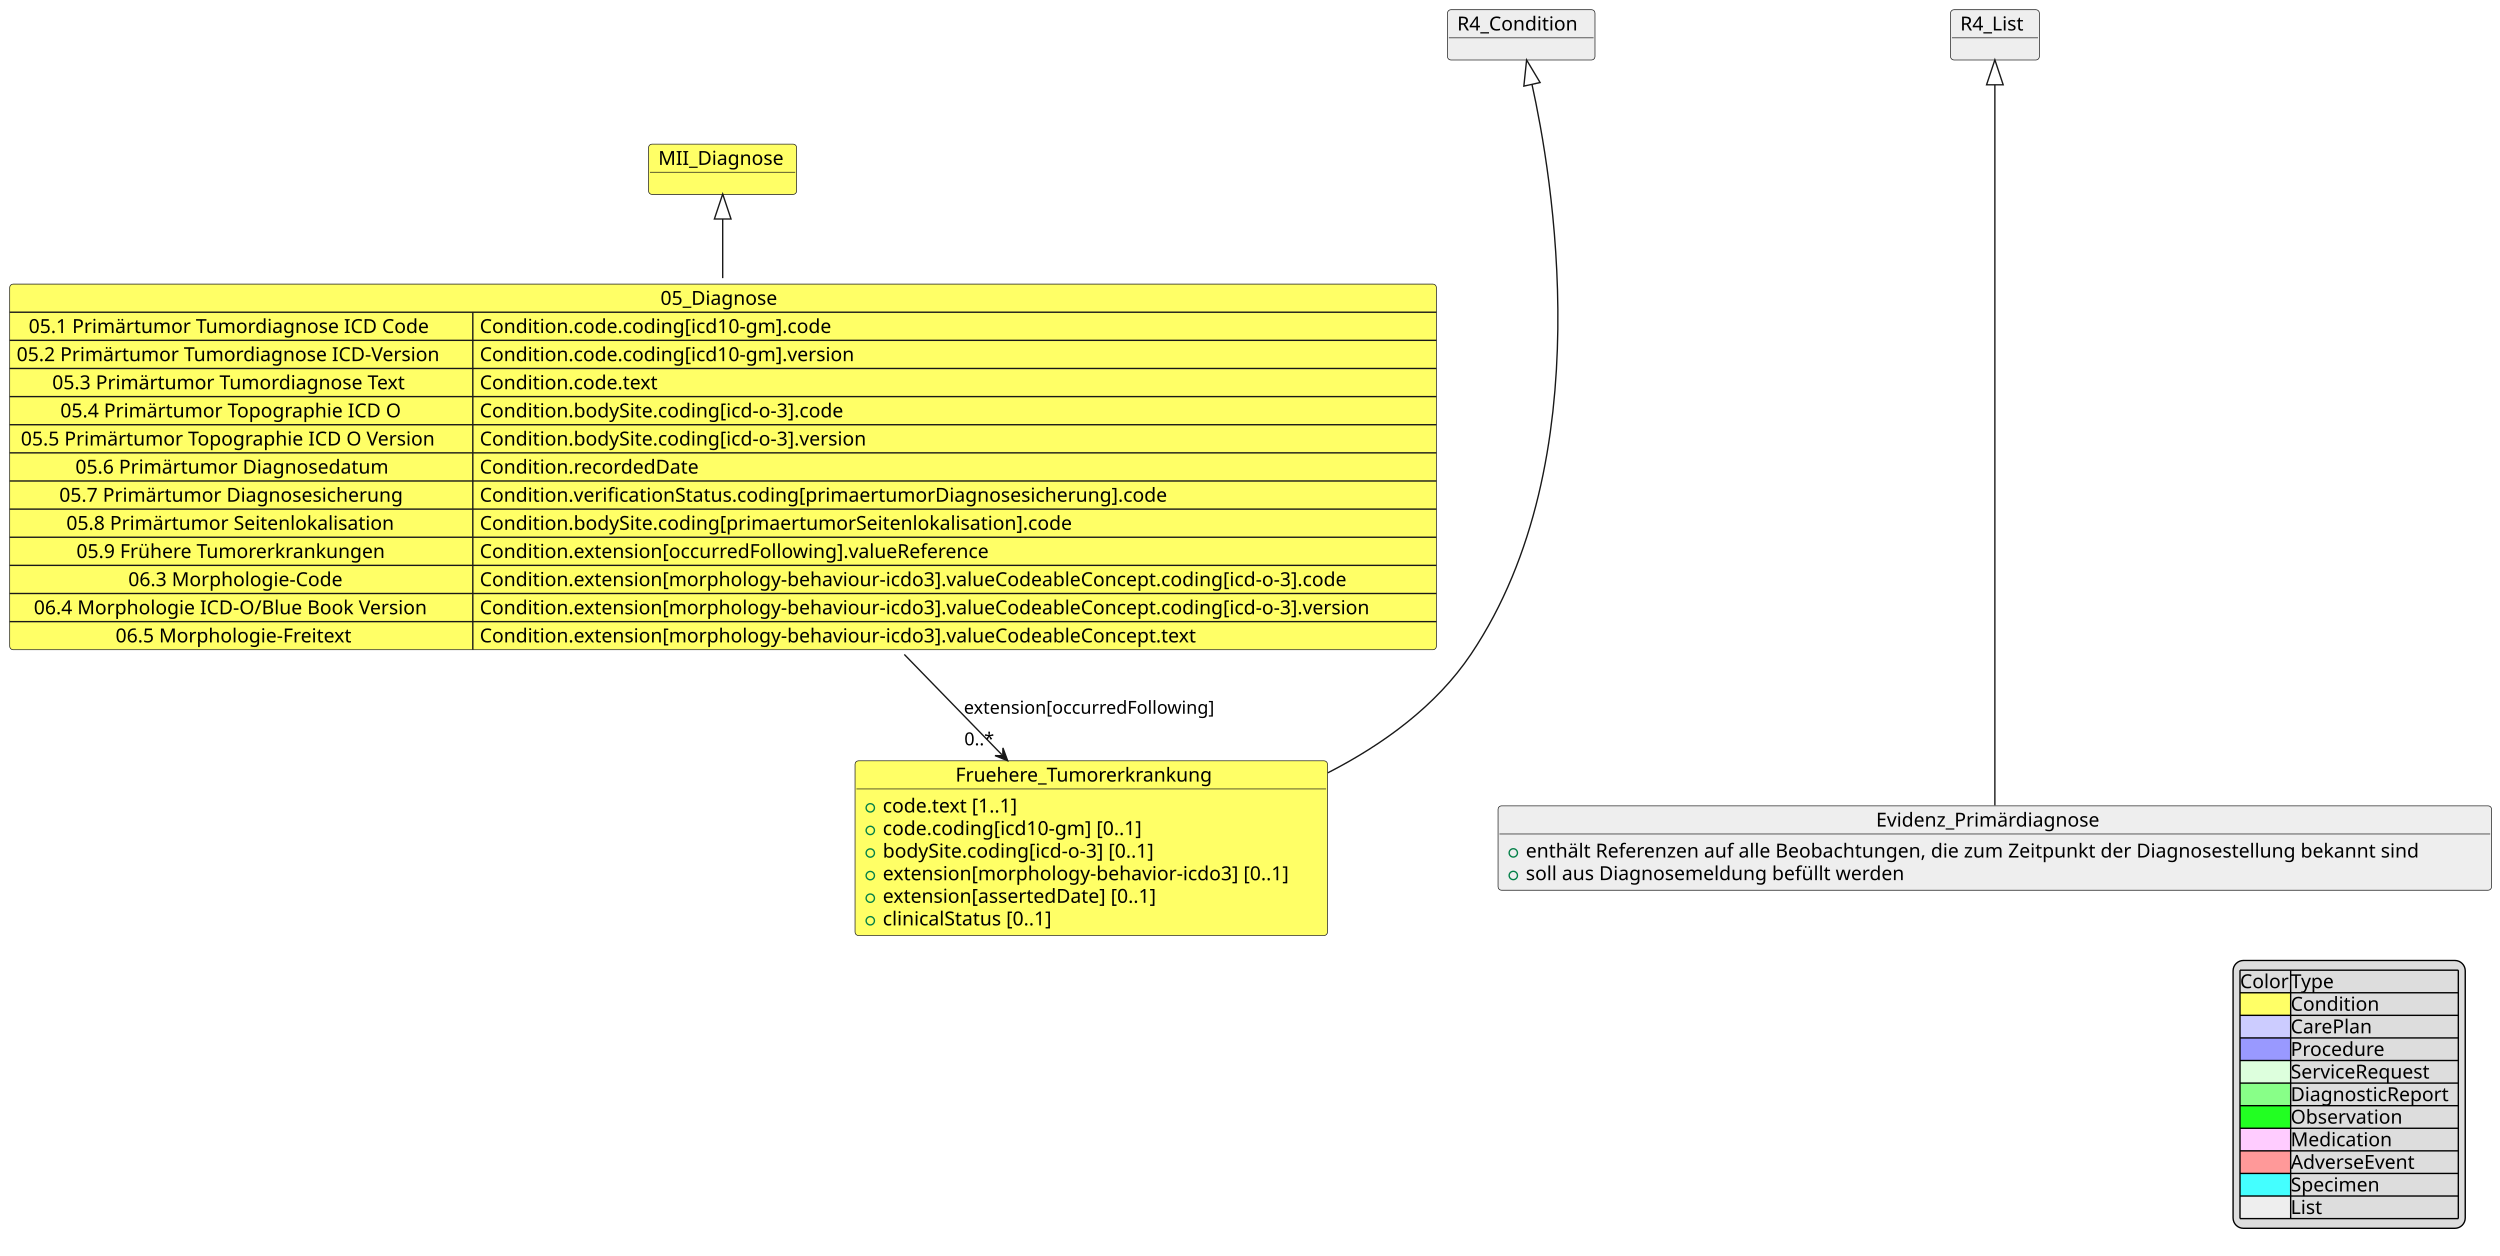
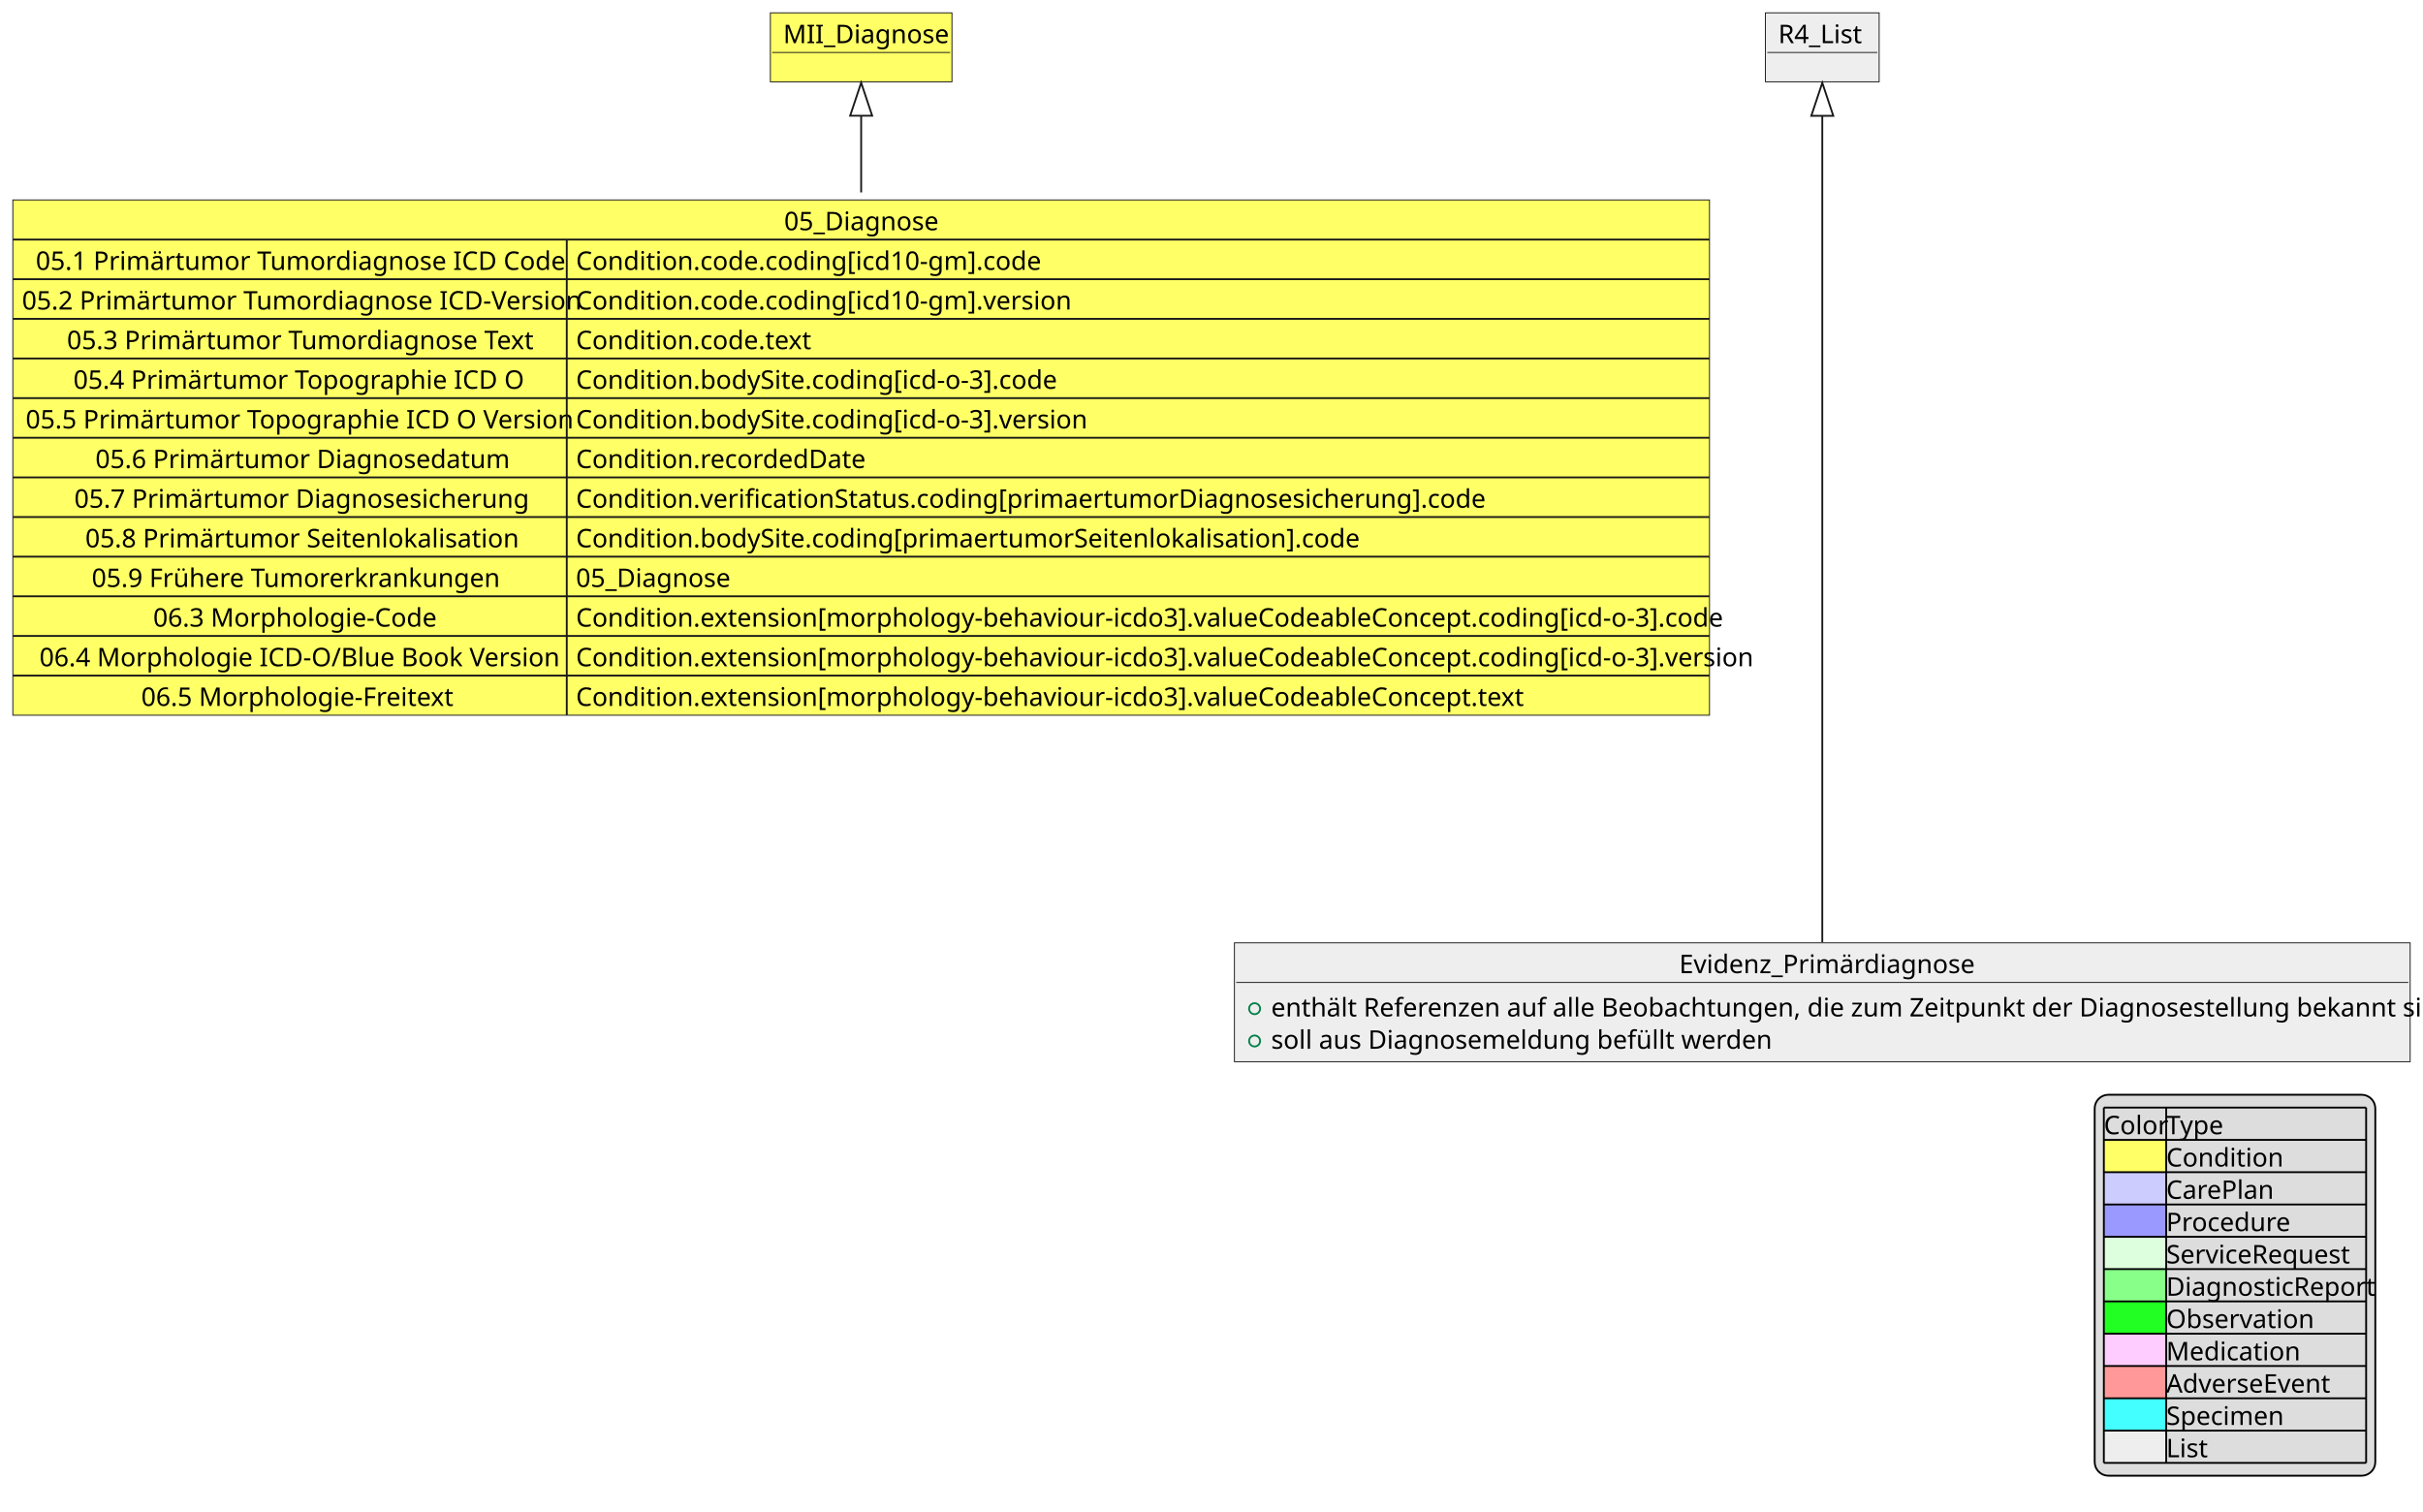
- <svg xmlns="http://www.w3.org/2000/svg" contentStyleType="text/css" data-diagram-type="CLASS" height="906px" preserveAspectRatio="none" style="width:1804px;height:906px;background:#FFFFFF;" version="1.1" viewBox="0 0 1804 906" width="1804px" zoomAndPan="magnify">
+ <svg xmlns="http://www.w3.org/2000/svg" contentStyleType="text/css" height="824px" preserveAspectRatio="none" style="width:1321px;height:824px;background:#FFFFFF;" version="1.1" viewBox="0 0 1321 824" width="1321px" zoomAndPan="magnify">
  <defs />
  <g>
-     <g class="entity" data-entity="MII_Diagnose" data-source-line="1" data-uid="ent0002" id="entity_MII_Diagnose">
-       <rect fill="#FFFF66" height="36.297" rx="2.5" ry="2.5" style="stroke:#181818;stroke-width:0.5;" width="106.818" x="468" y="104" />
-       <text fill="#000000" font-family="sans-serif" font-size="14" lengthAdjust="spacing" textLength="92.818" x="475" y="118.995">MII_Diagnose</text>
-       <line style="stroke:#181818;stroke-width:0.5;" x1="469" x2="573.818" y1="124.297" y2="124.297" />
+     <g id="elem_MII_Diagnose">
+       <rect fill="#FFFF66" height="37.609" style="stroke:#181818;stroke-width:0.5;" width="99" x="420" y="7" />
+       <text fill="#000000" font-family="sans-serif" font-size="14" lengthAdjust="spacing" textLength="85" x="427" y="23.533">MII_Diagnose</text>
+       <line style="stroke:#181818;stroke-width:0.5;" x1="421" x2="518" y1="28.609" y2="28.609" />
    </g>
-     <g class="entity" data-entity="05_Diagnose" data-source-line="2" data-uid="ent0003" id="entity_05_Diagnose">
-       <rect fill="#FFFF66" height="263.859" rx="2.5" ry="2.5" style="stroke:#181818;stroke-width:0.5;" width="1029.49" x="7" y="205" />
-       <text fill="#000000" font-family="sans-serif" font-size="14" lengthAdjust="spacing" textLength="90.296" x="476.597" y="219.995">05_Diagnose</text>
-       <line style="stroke:#181818;stroke-width:1;" x1="7" x2="1036.49" y1="225.297" y2="225.297" />
-       <text fill="#000000" font-family="sans-serif" font-size="14" lengthAdjust="spacing" textLength="306.852" x="20.665" y="240.292">05.1 Primärtumor Tumordiagnose ICD Code</text>
-       <text fill="#000000" font-family="sans-serif" font-size="14" lengthAdjust="spacing" textLength="271.271" x="346.181" y="240.292">Condition.code.coding[icd10-gm].code</text>
-       <line style="stroke:#181818;stroke-width:1;" x1="341.181" x2="341.181" y1="225.297" y2="245.594" />
-       <line style="stroke:#181818;stroke-width:1;" x1="7" x2="1036.49" y1="245.594" y2="245.594" />
-       <text fill="#000000" font-family="sans-serif" font-size="14" lengthAdjust="spacing" textLength="324.181" x="12" y="260.589">05.2 Primärtumor Tumordiagnose ICD-Version</text>
-       <text fill="#000000" font-family="sans-serif" font-size="14" lengthAdjust="spacing" textLength="288.784" x="346.181" y="260.589">Condition.code.coding[icd10-gm].version</text>
-       <line style="stroke:#181818;stroke-width:1;" x1="341.181" x2="341.181" y1="245.594" y2="265.891" />
-       <line style="stroke:#181818;stroke-width:1;" x1="7" x2="1036.49" y1="265.891" y2="265.891" />
-       <text fill="#000000" font-family="sans-serif" font-size="14" lengthAdjust="spacing" textLength="272.815" x="37.683" y="280.886">05.3 Primärtumor Tumordiagnose Text</text>
-       <text fill="#000000" font-family="sans-serif" font-size="14" lengthAdjust="spacing" textLength="137.348" x="346.181" y="280.886">Condition.code.text</text>
-       <line style="stroke:#181818;stroke-width:1;" x1="341.181" x2="341.181" y1="265.891" y2="286.188" />
-       <line style="stroke:#181818;stroke-width:1;" x1="7" x2="1036.49" y1="286.188" y2="286.188" />
-       <text fill="#000000" font-family="sans-serif" font-size="14" lengthAdjust="spacing" textLength="261.112" x="43.534" y="301.183">05.4 Primärtumor Topographie ICD O</text>
-       <text fill="#000000" font-family="sans-serif" font-size="14" lengthAdjust="spacing" textLength="281.196" x="346.181" y="301.183">Condition.bodySite.coding[icd-o-3].code</text>
-       <line style="stroke:#181818;stroke-width:1;" x1="341.181" x2="341.181" y1="286.188" y2="306.484" />
-       <line style="stroke:#181818;stroke-width:1;" x1="7" x2="1036.49" y1="306.484" y2="306.484" />
-       <text fill="#000000" font-family="sans-serif" font-size="14" lengthAdjust="spacing" textLength="318.131" x="15.025" y="321.479">05.5 Primärtumor Topographie ICD O Version</text>
-       <text fill="#000000" font-family="sans-serif" font-size="14" lengthAdjust="spacing" textLength="298.71" x="346.181" y="321.479">Condition.bodySite.coding[icd-o-3].version</text>
-       <line style="stroke:#181818;stroke-width:1;" x1="341.181" x2="341.181" y1="306.484" y2="326.781" />
-       <line style="stroke:#181818;stroke-width:1;" x1="7" x2="1036.49" y1="326.781" y2="326.781" />
-       <text fill="#000000" font-family="sans-serif" font-size="14" lengthAdjust="spacing" textLength="239.401" x="54.39" y="341.776">05.6 Primärtumor Diagnosedatum</text>
-       <text fill="#000000" font-family="sans-serif" font-size="14" lengthAdjust="spacing" textLength="167.494" x="346.181" y="341.776">Condition.recordedDate</text>
-       <line style="stroke:#181818;stroke-width:1;" x1="341.181" x2="341.181" y1="326.781" y2="347.078" />
-       <line style="stroke:#181818;stroke-width:1;" x1="7" x2="1036.49" y1="347.078" y2="347.078" />
-       <text fill="#000000" font-family="sans-serif" font-size="14" lengthAdjust="spacing" textLength="262.691" x="42.745" y="362.073">05.7 Primärtumor Diagnosesicherung</text>
-       <text fill="#000000" font-family="sans-serif" font-size="14" lengthAdjust="spacing" textLength="526.388" x="346.181" y="362.073">Condition.verificationStatus.coding[primaertumorDiagnosesicherung].code</text>
-       <line style="stroke:#181818;stroke-width:1;" x1="341.181" x2="341.181" y1="347.078" y2="367.375" />
-       <line style="stroke:#181818;stroke-width:1;" x1="7" x2="1036.49" y1="367.375" y2="367.375" />
-       <text fill="#000000" font-family="sans-serif" font-size="14" lengthAdjust="spacing" textLength="252.431" x="47.875" y="382.37">05.8 Primärtumor Seitenlokalisation</text>
-       <text fill="#000000" font-family="sans-serif" font-size="14" lengthAdjust="spacing" textLength="454.562" x="346.181" y="382.37">Condition.bodySite.coding[primaertumorSeitenlokalisation].code</text>
-       <line style="stroke:#181818;stroke-width:1;" x1="341.181" x2="341.181" y1="367.375" y2="387.672" />
-       <line style="stroke:#181818;stroke-width:1;" x1="7" x2="1036.49" y1="387.672" y2="387.672" />
-       <text fill="#000000" font-family="sans-serif" font-size="14" lengthAdjust="spacing" textLength="237.904" x="55.138" y="402.667">05.9 Frühere Tumorerkrankungen</text>
-       <text fill="#000000" font-family="sans-serif" font-size="14" lengthAdjust="spacing" textLength="392.711" x="346.181" y="402.667">Condition.extension[occurredFollowing].valueReference</text>
-       <line style="stroke:#181818;stroke-width:1;" x1="341.181" x2="341.181" y1="387.672" y2="407.969" />
-       <line style="stroke:#181818;stroke-width:1;" x1="7" x2="1036.49" y1="407.969" y2="407.969" />
-       <text fill="#000000" font-family="sans-serif" font-size="14" lengthAdjust="spacing" textLength="163.085" x="92.548" y="422.964">06.3 Morphologie-Code</text>
-       <text fill="#000000" font-family="sans-serif" font-size="14" lengthAdjust="spacing" textLength="667.796" x="346.181" y="422.964">Condition.extension[morphology-behaviour-icdo3].valueCodeableConcept.coding[icd-o-3].code</text>
-       <line style="stroke:#181818;stroke-width:1;" x1="341.181" x2="341.181" y1="407.969" y2="428.266" />
-       <line style="stroke:#181818;stroke-width:1;" x1="7" x2="1036.49" y1="428.266" y2="428.266" />
-       <text fill="#000000" font-family="sans-serif" font-size="14" lengthAdjust="spacing" textLength="299.407" x="24.387" y="443.261">06.4 Morphologie ICD-O/Blue Book Version</text>
-       <text fill="#000000" font-family="sans-serif" font-size="14" lengthAdjust="spacing" textLength="685.31" x="346.181" y="443.261">Condition.extension[morphology-behaviour-icdo3].valueCodeableConcept.coding[icd-o-3].version</text>
-       <line style="stroke:#181818;stroke-width:1;" x1="341.181" x2="341.181" y1="428.266" y2="448.562" />
-       <line style="stroke:#181818;stroke-width:1;" x1="7" x2="1036.49" y1="448.562" y2="448.562" />
-       <text fill="#000000" font-family="sans-serif" font-size="14" lengthAdjust="spacing" textLength="181.433" x="83.374" y="463.558">06.5 Morphologie-Freitext</text>
-       <text fill="#000000" font-family="sans-serif" font-size="14" lengthAdjust="spacing" textLength="551.688" x="346.181" y="463.558">Condition.extension[morphology-behaviour-icdo3].valueCodeableConcept.text</text>
-       <line style="stroke:#181818;stroke-width:1;" x1="341.181" x2="341.181" y1="448.562" y2="468.859" />
+     <g id="elem_05_Diagnose">
+       <rect fill="#FFFF66" height="280.922" style="stroke:#181818;stroke-width:0.5;" width="925" x="7" y="109" />
+       <text fill="#000000" font-family="sans-serif" font-size="14" lengthAdjust="spacing" textLength="84" x="427.5" y="125.533">05_Diagnose</text>
+       <line style="stroke:#181818;stroke-width:1.0;" x1="7" x2="932" y1="130.609" y2="130.609" />
+       <text fill="#000000" font-family="sans-serif" font-size="14" lengthAdjust="spacing" textLength="277" x="19.5" y="147.143">05.1 Primärtumor Tumordiagnose ICD Code</text>
+       <text fill="#000000" font-family="sans-serif" font-size="14" lengthAdjust="spacing" textLength="242" x="314" y="147.143">Condition.code.coding[icd10-gm].code</text>
+       <line style="stroke:#181818;stroke-width:1.0;" x1="309" x2="309" y1="130.609" y2="152.219" />
+       <line style="stroke:#181818;stroke-width:1.0;" x1="7" x2="932" y1="152.219" y2="152.219" />
+       <text fill="#000000" font-family="sans-serif" font-size="14" lengthAdjust="spacing" textLength="292" x="12" y="168.752">05.2 Primärtumor Tumordiagnose ICD-Version</text>
+       <text fill="#000000" font-family="sans-serif" font-size="14" lengthAdjust="spacing" textLength="257" x="314" y="168.752">Condition.code.coding[icd10-gm].version</text>
+       <line style="stroke:#181818;stroke-width:1.0;" x1="309" x2="309" y1="152.219" y2="173.828" />
+       <line style="stroke:#181818;stroke-width:1.0;" x1="7" x2="932" y1="173.828" y2="173.828" />
+       <text fill="#000000" font-family="sans-serif" font-size="14" lengthAdjust="spacing" textLength="243" x="36.5" y="190.361">05.3 Primärtumor Tumordiagnose Text</text>
+       <text fill="#000000" font-family="sans-serif" font-size="14" lengthAdjust="spacing" textLength="121" x="314" y="190.361">Condition.code.text</text>
+       <line style="stroke:#181818;stroke-width:1.0;" x1="309" x2="309" y1="173.828" y2="195.438" />
+       <line style="stroke:#181818;stroke-width:1.0;" x1="7" x2="932" y1="195.438" y2="195.438" />
+       <text fill="#000000" font-family="sans-serif" font-size="14" lengthAdjust="spacing" textLength="236" x="40" y="211.971">05.4 Primärtumor Topographie ICD O</text>
+       <text fill="#000000" font-family="sans-serif" font-size="14" lengthAdjust="spacing" textLength="252" x="314" y="211.971">Condition.bodySite.coding[icd-o-3].code</text>
+       <line style="stroke:#181818;stroke-width:1.0;" x1="309" x2="309" y1="195.438" y2="217.047" />
+       <line style="stroke:#181818;stroke-width:1.0;" x1="7" x2="932" y1="217.047" y2="217.047" />
+       <text fill="#000000" font-family="sans-serif" font-size="14" lengthAdjust="spacing" textLength="288" x="14" y="233.58">05.5 Primärtumor Topographie ICD O Version</text>
+       <text fill="#000000" font-family="sans-serif" font-size="14" lengthAdjust="spacing" textLength="267" x="314" y="233.58">Condition.bodySite.coding[icd-o-3].version</text>
+       <line style="stroke:#181818;stroke-width:1.0;" x1="309" x2="309" y1="217.047" y2="238.656" />
+       <line style="stroke:#181818;stroke-width:1.0;" x1="7" x2="932" y1="238.656" y2="238.656" />
+       <text fill="#000000" font-family="sans-serif" font-size="14" lengthAdjust="spacing" textLength="212" x="52" y="255.19">05.6 Primärtumor Diagnosedatum</text>
+       <text fill="#000000" font-family="sans-serif" font-size="14" lengthAdjust="spacing" textLength="151" x="314" y="255.19">Condition.recordedDate</text>
+       <line style="stroke:#181818;stroke-width:1.0;" x1="309" x2="309" y1="238.656" y2="260.266" />
+       <line style="stroke:#181818;stroke-width:1.0;" x1="7" x2="932" y1="260.266" y2="260.266" />
+       <text fill="#000000" font-family="sans-serif" font-size="14" lengthAdjust="spacing" textLength="235" x="40.5" y="276.799">05.7 Primärtumor Diagnosesicherung</text>
+       <text fill="#000000" font-family="sans-serif" font-size="14" lengthAdjust="spacing" textLength="467" x="314" y="276.799">Condition.verificationStatus.coding[primaertumorDiagnosesicherung].code</text>
+       <line style="stroke:#181818;stroke-width:1.0;" x1="309" x2="309" y1="260.266" y2="281.875" />
+       <line style="stroke:#181818;stroke-width:1.0;" x1="7" x2="932" y1="281.875" y2="281.875" />
+       <text fill="#000000" font-family="sans-serif" font-size="14" lengthAdjust="spacing" textLength="223" x="46.5" y="298.408">05.8 Primärtumor Seitenlokalisation</text>
+       <text fill="#000000" font-family="sans-serif" font-size="14" lengthAdjust="spacing" textLength="402" x="314" y="298.408">Condition.bodySite.coding[primaertumorSeitenlokalisation].code</text>
+       <line style="stroke:#181818;stroke-width:1.0;" x1="309" x2="309" y1="281.875" y2="303.484" />
+       <line style="stroke:#181818;stroke-width:1.0;" x1="7" x2="932" y1="303.484" y2="303.484" />
+       <text fill="#000000" font-family="sans-serif" font-size="14" lengthAdjust="spacing" textLength="216" x="50" y="320.018">05.9 Frühere Tumorerkrankungen</text>
+       <text fill="#000000" font-family="sans-serif" font-size="14" lengthAdjust="spacing" textLength="84" x="314" y="320.018">05_Diagnose</text>
+       <line style="stroke:#181818;stroke-width:1.0;" x1="309" x2="309" y1="303.484" y2="325.094" />
+       <line style="stroke:#181818;stroke-width:1.0;" x1="7" x2="932" y1="325.094" y2="325.094" />
+       <text fill="#000000" font-family="sans-serif" font-size="14" lengthAdjust="spacing" textLength="149" x="83.5" y="341.627">06.3 Morphologie-Code</text>
+       <text fill="#000000" font-family="sans-serif" font-size="14" lengthAdjust="spacing" textLength="598" x="314" y="341.627">Condition.extension[morphology-behaviour-icdo3].valueCodeableConcept.coding[icd-o-3].code</text>
+       <line style="stroke:#181818;stroke-width:1.0;" x1="309" x2="309" y1="325.094" y2="346.703" />
+       <line style="stroke:#181818;stroke-width:1.0;" x1="7" x2="932" y1="346.703" y2="346.703" />
+       <text fill="#000000" font-family="sans-serif" font-size="14" lengthAdjust="spacing" textLength="273" x="21.5" y="363.236">06.4 Morphologie ICD-O/Blue Book Version</text>
+       <text fill="#000000" font-family="sans-serif" font-size="14" lengthAdjust="spacing" textLength="613" x="314" y="363.236">Condition.extension[morphology-behaviour-icdo3].valueCodeableConcept.coding[icd-o-3].version</text>
+       <line style="stroke:#181818;stroke-width:1.0;" x1="309" x2="309" y1="346.703" y2="368.312" />
+       <line style="stroke:#181818;stroke-width:1.0;" x1="7" x2="932" y1="368.312" y2="368.312" />
+       <text fill="#000000" font-family="sans-serif" font-size="14" lengthAdjust="spacing" textLength="162" x="77" y="384.846">06.5 Morphologie-Freitext</text>
+       <text fill="#000000" font-family="sans-serif" font-size="14" lengthAdjust="spacing" textLength="491" x="314" y="384.846">Condition.extension[morphology-behaviour-icdo3].valueCodeableConcept.text</text>
+       <line style="stroke:#181818;stroke-width:1.0;" x1="309" x2="309" y1="368.312" y2="389.922" />
    </g>
-     <g class="entity" data-entity="R4_Condition" data-source-line="19" data-uid="ent0005" id="entity_R4_Condition">
-       <rect fill="#EEEEEE" height="36.297" rx="2.5" ry="2.5" style="stroke:#181818;stroke-width:0.5;" width="106.442" x="1044.5" y="7" />
-       <text fill="#000000" font-family="sans-serif" font-size="14" lengthAdjust="spacing" textLength="92.442" x="1051.5" y="21.995">R4_Condition</text>
-       <line style="stroke:#181818;stroke-width:0.5;" x1="1045.5" x2="1149.942" y1="27.297" y2="27.297" />
+     <g id="elem_R4_List">
+       <rect fill="#EEEEEE" height="37.609" style="stroke:#181818;stroke-width:0.5;" width="62" x="962.5" y="7" />
+       <text fill="#000000" font-family="sans-serif" font-size="14" lengthAdjust="spacing" textLength="48" x="969.5" y="23.533">R4_List</text>
+       <line style="stroke:#181818;stroke-width:0.5;" x1="963.5" x2="1023.5" y1="28.609" y2="28.609" />
    </g>
-     <g class="entity" data-entity="Fruehere_Tumorerkrankung" data-source-line="20" data-uid="ent0006" id="entity_Fruehere_Tumorerkrankung">
-       <rect fill="#FFFF66" height="126.078" rx="2.5" ry="2.5" style="stroke:#181818;stroke-width:0.5;" width="340.918" x="617" y="549" />
-       <text fill="#000000" font-family="sans-serif" font-size="14" lengthAdjust="spacing" textLength="195.959" x="689.48" y="563.995">Fruehere_Tumorerkrankung</text>
-       <line style="stroke:#181818;stroke-width:0.5;" x1="618" x2="956.918" y1="569.297" y2="569.297" />
-       <ellipse cx="628" cy="582.945" fill="none" rx="3" ry="3" style="stroke:#038048;stroke-width:1;" />
-       <text fill="#000000" font-family="sans-serif" font-size="14" lengthAdjust="spacing" textLength="108.179" x="637" y="586.292">code.text [1..1]</text>
-       <ellipse cx="628" cy="599.242" fill="none" rx="3" ry="3" style="stroke:#038048;stroke-width:1;" />
-       <text fill="#000000" font-family="sans-serif" font-size="14" lengthAdjust="spacing" textLength="203.889" x="637" y="602.589">code.coding[icd10-gm] [0..1]</text>
-       <ellipse cx="628" cy="615.539" fill="none" rx="3" ry="3" style="stroke:#038048;stroke-width:1;" />
-       <text fill="#000000" font-family="sans-serif" font-size="14" lengthAdjust="spacing" textLength="213.815" x="637" y="618.886">bodySite.coding[icd-o-3] [0..1]</text>
-       <ellipse cx="628" cy="631.836" fill="none" rx="3" ry="3" style="stroke:#038048;stroke-width:1;" />
-       <text fill="#000000" font-family="sans-serif" font-size="14" lengthAdjust="spacing" textLength="314.918" x="637" y="635.183">extension[morphology-behavior-icdo3] [0..1]</text>
-       <ellipse cx="628" cy="648.133" fill="none" rx="3" ry="3" style="stroke:#038048;stroke-width:1;" />
-       <text fill="#000000" font-family="sans-serif" font-size="14" lengthAdjust="spacing" textLength="215.496" x="637" y="651.48">extension[assertedDate] [0..1]</text>
-       <ellipse cx="628" cy="664.43" fill="none" rx="3" ry="3" style="stroke:#038048;stroke-width:1;" />
-       <text fill="#000000" font-family="sans-serif" font-size="14" lengthAdjust="spacing" textLength="135.106" x="637" y="667.776">clinicalStatus [0..1]</text>
+     <g id="elem_Evidenz_Primärdiagnose">
+       <rect fill="#EEEEEE" height="64.828" style="stroke:#181818;stroke-width:0.5;" width="641" x="673" y="514" />
+       <text fill="#000000" font-family="sans-serif" font-size="14" lengthAdjust="spacing" textLength="156" x="915.5" y="530.533">Evidenz_Primärdiagnose</text>
+       <line style="stroke:#181818;stroke-width:0.5;" x1="674" x2="1313" y1="535.609" y2="535.609" />
+       <ellipse cx="684" cy="549.914" fill="none" rx="3" ry="3" style="stroke:#038048;stroke-width:1.0;" />
+       <text fill="#000000" font-family="sans-serif" font-size="14" lengthAdjust="spacing" textLength="615" x="693" y="554.143">enthält Referenzen auf alle Beobachtungen, die zum Zeitpunkt der Diagnosestellung bekannt sind</text>
+       <ellipse cx="684" cy="567.523" fill="none" rx="3" ry="3" style="stroke:#038048;stroke-width:1.0;" />
+       <text fill="#000000" font-family="sans-serif" font-size="14" lengthAdjust="spacing" textLength="258" x="693" y="571.752">soll aus Diagnosemeldung befüllt werden</text>
    </g>
-     <g class="entity" data-entity="R4_List" data-source-line="31" data-uid="ent0009" id="entity_R4_List">
-       <rect fill="#EEEEEE" height="36.297" rx="2.5" ry="2.5" style="stroke:#181818;stroke-width:0.5;" width="64.107" x="1407.5" y="7" />
-       <text fill="#000000" font-family="sans-serif" font-size="14" lengthAdjust="spacing" textLength="50.107" x="1414.5" y="21.995">R4_List</text>
-       <line style="stroke:#181818;stroke-width:0.5;" x1="1408.5" x2="1470.607" y1="27.297" y2="27.297" />
+     <g id="link_MII_Diagnose_05_Diagnose">
+       <path codeLine="17" d="M469.5,63.09 C469.5,77.47 469.5,81.07 469.5,104.9 " fill="none" id="MII_Diagnose-backto-05_Diagnose" style="stroke:#181818;stroke-width:1.0;" />
+       <polygon fill="none" points="469.5,45.09,463.5,63.09,475.5,63.09,469.5,45.09" style="stroke:#181818;stroke-width:1.0;" />
    </g>
-     <g class="entity" data-entity="Evidenz_Prim.rdiagnose" data-source-line="32" data-uid="ent0010" id="entity_Evidenz_Prim.rdiagnose">
-       <rect fill="#EEEEEE" height="60.891" rx="2.5" ry="2.5" style="stroke:#181818;stroke-width:0.5;" width="716.922" x="1081" y="581.5" />
-       <text fill="#000000" font-family="sans-serif" font-size="14" lengthAdjust="spacing" textLength="171.391" x="1353.766" y="596.495">Evidenz_Primärdiagnose</text>
-       <line style="stroke:#181818;stroke-width:0.5;" x1="1082" x2="1796.922" y1="601.797" y2="601.797" />
-       <ellipse cx="1092" cy="615.445" fill="none" rx="3" ry="3" style="stroke:#038048;stroke-width:1;" />
-       <text fill="#000000" font-family="sans-serif" font-size="14" lengthAdjust="spacing" textLength="690.922" x="1101" y="618.792">enthält Referenzen auf alle Beobachtungen, die zum Zeitpunkt der Diagnosestellung bekannt sind</text>
-       <ellipse cx="1092" cy="631.742" fill="none" rx="3" ry="3" style="stroke:#038048;stroke-width:1;" />
-       <text fill="#000000" font-family="sans-serif" font-size="14" lengthAdjust="spacing" textLength="290.09" x="1101" y="635.089">soll aus Diagnosemeldung befüllt werden</text>
+     <g id="link_R4_List_Evidenz_Primärdiagnose">
+       <path codeLine="23" d="M993.5,63.15 C993.5,139.33 993.5,415.79 993.5,513.67 " fill="none" id="R4_List-backto-Evidenz_Primärdiagnose" style="stroke:#181818;stroke-width:1.0;" />
+       <polygon fill="none" points="993.5,45.15,987.5,63.15,999.5,63.15,993.5,45.15" style="stroke:#181818;stroke-width:1.0;" />
    </g>
-     <g class="link" data-entity-1="MII_Diagnose" data-entity-2="05_Diagnose" data-source-line="17" data-uid="lnk4" id="link_MII_Diagnose_05_Diagnose">
-       <path codeLine="17" d="M521.5,158.03 C521.5,172.41 521.5,176.48 521.5,200.69" fill="none" id="MII_Diagnose-backto-05_Diagnose" style="stroke:#181818;stroke-width:1;" />
-       <polygon fill="none" points="521.5,140.03,515.5,158.03,527.5,158.03,521.5,140.03" style="stroke:#181818;stroke-width:1;" />
-     </g>
-     <g class="link" data-entity-1="R4_Condition" data-entity-2="Fruehere_Tumorerkrankung" data-source-line="28" data-uid="lnk7" id="link_R4_Condition_Fruehere_Tumorerkrankung">
-       <path codeLine="28" d="M1105.47,60.847 C1119.5,124.407 1155.85,331.37 1061.5,472 C1036.46,509.32 998.23,537.13 958.2,557.65" fill="none" id="R4_Condition-backto-Fruehere_Tumorerkrankung" style="stroke:#181818;stroke-width:1;" />
-       <polygon fill="none" points="1101.59,43.27,1099.611,62.14,1111.329,59.554,1101.59,43.27" style="stroke:#181818;stroke-width:1;" />
-     </g>
-     <g class="link" data-entity-1="05_Diagnose" data-entity-2="Fruehere_Tumorerkrankung" data-source-line="29" data-uid="lnk8" id="link_05_Diagnose_Fruehere_Tumorerkrankung">
-       <path codeLine="29" d="M652.55,472.25 C678.65,499.08 700.668,521.708 722.938,544.618" fill="none" id="05_Diagnose-to-Fruehere_Tumorerkrankung" style="stroke:#181818;stroke-width:1;" />
-       <polygon fill="#181818" points="727.12,548.92,723.715,539.678,723.635,545.335,717.979,545.255,727.12,548.92" style="stroke:#181818;stroke-width:1;" />
-       <text fill="#000000" font-family="sans-serif" font-size="13" lengthAdjust="spacing" textLength="192.518" x="695.5" y="515.067">extension[occurredFollowing]</text>
-       <text fill="#000000" font-family="sans-serif" font-size="13" lengthAdjust="spacing" textLength="23.036" x="695.816" y="537.829">0..*</text>
-     </g>
-     <g class="link" data-entity-1="R4_List" data-entity-2="Evidenz_Prim.rdiagnose" data-source-line="36" data-uid="lnk11" id="link_R4_List_Evidenz_Prim.rdiagnose">
-       <path codeLine="36" d="M1439.5,61.19 C1439.5,143.1 1439.5,476.13 1439.5,581.18" fill="none" id="R4_List-backto-Evidenz_Primärdiagnose" style="stroke:#181818;stroke-width:1;" />
-       <polygon fill="none" points="1439.5,43.19,1433.5,61.19,1445.5,61.19,1439.5,43.19" style="stroke:#181818;stroke-width:1;" />
-     </g>
-     <g class="legend" data-source-line="38">
-       <rect fill="#DDDDDD" height="193.266" rx="7.5" ry="7.5" style="stroke:#000000;stroke-width:1;" width="167.534" x="1611.388" y="693.078" />
-       <text fill="#000000" font-family="sans-serif" font-size="14" lengthAdjust="spacing" textLength="36.552" x="1616.388" y="713.073">Color</text>
-       <text fill="#000000" font-family="sans-serif" font-size="14" lengthAdjust="spacing" textLength="34.337" x="1652.939" y="713.073">Type</text>
-       <rect fill="#FFFF66" height="16.297" style="stroke:none;stroke-width:1;" width="36.552" x="1616.388" y="716.375" />
-       <text fill="#000000" font-family="sans-serif" font-size="14" lengthAdjust="spacing" textLength="4.45" x="1616.388" y="729.37"> </text>
-       <text fill="#000000" font-family="sans-serif" font-size="14" lengthAdjust="spacing" textLength="66.808" x="1652.939" y="729.37">Condition</text>
-       <rect fill="#CCCCFF" height="16.297" style="stroke:none;stroke-width:1;" width="36.552" x="1616.388" y="732.672" />
-       <text fill="#000000" font-family="sans-serif" font-size="14" lengthAdjust="spacing" textLength="4.45" x="1616.388" y="745.667"> </text>
-       <text fill="#000000" font-family="sans-serif" font-size="14" lengthAdjust="spacing" textLength="62.508" x="1652.939" y="745.667">CarePlan</text>
-       <rect fill="#9999FF" height="16.297" style="stroke:none;stroke-width:1;" width="36.552" x="1616.388" y="748.969" />
-       <text fill="#000000" font-family="sans-serif" font-size="14" lengthAdjust="spacing" textLength="4.45" x="1616.388" y="761.964"> </text>
-       <text fill="#000000" font-family="sans-serif" font-size="14" lengthAdjust="spacing" textLength="71.203" x="1652.939" y="761.964">Procedure</text>
-       <rect fill="#DDFFDD" height="16.297" style="stroke:none;stroke-width:1;" width="36.552" x="1616.388" y="765.266" />
-       <text fill="#000000" font-family="sans-serif" font-size="14" lengthAdjust="spacing" textLength="4.45" x="1616.388" y="778.261"> </text>
-       <text fill="#000000" font-family="sans-serif" font-size="14" lengthAdjust="spacing" textLength="109.238" x="1652.939" y="778.261">ServiceRequest</text>
-       <rect fill="#88FF88" height="16.297" style="stroke:none;stroke-width:1;" width="36.552" x="1616.388" y="781.562" />
-       <text fill="#000000" font-family="sans-serif" font-size="14" lengthAdjust="spacing" textLength="4.45" x="1616.388" y="794.558"> </text>
-       <text fill="#000000" font-family="sans-serif" font-size="14" lengthAdjust="spacing" textLength="120.982" x="1652.939" y="794.558">DiagnosticReport</text>
-       <rect fill="#22FF22" height="16.297" style="stroke:none;stroke-width:1;" width="36.552" x="1616.388" y="797.859" />
-       <text fill="#000000" font-family="sans-serif" font-size="14" lengthAdjust="spacing" textLength="4.45" x="1616.388" y="810.855"> </text>
-       <text fill="#000000" font-family="sans-serif" font-size="14" lengthAdjust="spacing" textLength="85.251" x="1652.939" y="810.855">Observation</text>
-       <rect fill="#FFCCFF" height="16.297" style="stroke:none;stroke-width:1;" width="36.552" x="1616.388" y="814.156" />
-       <text fill="#000000" font-family="sans-serif" font-size="14" lengthAdjust="spacing" textLength="4.45" x="1616.388" y="827.151"> </text>
-       <text fill="#000000" font-family="sans-serif" font-size="14" lengthAdjust="spacing" textLength="76.562" x="1652.939" y="827.151">Medication</text>
-       <rect fill="#FF9999" height="16.297" style="stroke:none;stroke-width:1;" width="36.552" x="1616.388" y="830.453" />
-       <text fill="#000000" font-family="sans-serif" font-size="14" lengthAdjust="spacing" textLength="4.45" x="1616.388" y="843.448"> </text>
-       <text fill="#000000" font-family="sans-serif" font-size="14" lengthAdjust="spacing" textLength="97.132" x="1652.939" y="843.448">AdverseEvent</text>
-       <rect fill="#44FFFF" height="16.297" style="stroke:none;stroke-width:1;" width="36.552" x="1616.388" y="846.75" />
-       <text fill="#000000" font-family="sans-serif" font-size="14" lengthAdjust="spacing" textLength="4.45" x="1616.388" y="859.745"> </text>
-       <text fill="#000000" font-family="sans-serif" font-size="14" lengthAdjust="spacing" textLength="69.098" x="1652.939" y="859.745">Specimen</text>
-       <rect fill="#EEEEEE" height="16.297" style="stroke:none;stroke-width:1;" width="36.552" x="1616.388" y="863.047" />
-       <text fill="#000000" font-family="sans-serif" font-size="14" lengthAdjust="spacing" textLength="4.45" x="1616.388" y="876.042"> </text>
-       <text fill="#000000" font-family="sans-serif" font-size="14" lengthAdjust="spacing" textLength="24.473" x="1652.939" y="876.042">List</text>
-       <line style="stroke:#000000;stroke-width:1;" x1="1616.388" x2="1773.922" y1="700.078" y2="700.078" />
-       <line style="stroke:#000000;stroke-width:1;" x1="1616.388" x2="1773.922" y1="716.375" y2="716.375" />
-       <line style="stroke:#000000;stroke-width:1;" x1="1616.388" x2="1773.922" y1="732.672" y2="732.672" />
-       <line style="stroke:#000000;stroke-width:1;" x1="1616.388" x2="1773.922" y1="748.969" y2="748.969" />
-       <line style="stroke:#000000;stroke-width:1;" x1="1616.388" x2="1773.922" y1="765.266" y2="765.266" />
-       <line style="stroke:#000000;stroke-width:1;" x1="1616.388" x2="1773.922" y1="781.562" y2="781.562" />
-       <line style="stroke:#000000;stroke-width:1;" x1="1616.388" x2="1773.922" y1="797.859" y2="797.859" />
-       <line style="stroke:#000000;stroke-width:1;" x1="1616.388" x2="1773.922" y1="814.156" y2="814.156" />
-       <line style="stroke:#000000;stroke-width:1;" x1="1616.388" x2="1773.922" y1="830.453" y2="830.453" />
-       <line style="stroke:#000000;stroke-width:1;" x1="1616.388" x2="1773.922" y1="846.75" y2="846.75" />
-       <line style="stroke:#000000;stroke-width:1;" x1="1616.388" x2="1773.922" y1="863.047" y2="863.047" />
-       <line style="stroke:#000000;stroke-width:1;" x1="1616.388" x2="1773.922" y1="879.344" y2="879.344" />
-       <line style="stroke:#000000;stroke-width:1;" x1="1616.388" x2="1616.388" y1="700.078" y2="879.344" />
-       <line style="stroke:#000000;stroke-width:1;" x1="1652.939" x2="1652.939" y1="700.078" y2="879.344" />
-       <line style="stroke:#000000;stroke-width:1;" x1="1773.922" x2="1773.922" y1="700.078" y2="879.344" />
-     </g>
+     <rect fill="#DDDDDD" height="207.703" id="_legend" rx="7.5" ry="7.5" style="stroke:#000000;stroke-width:1.0;" width="153" x="1142" y="596.828" />
+     <text fill="#000000" font-family="sans-serif" font-size="14" lengthAdjust="spacing" textLength="34" x="1147" y="618.361">Color</text>
+     <text fill="#000000" font-family="sans-serif" font-size="14" lengthAdjust="spacing" textLength="32" x="1181" y="618.361">Type</text>
+     <rect fill="#FFFF66" height="17.609" style="stroke:none;stroke-width:1.0;" width="34" x="1147" y="621.438" />
+     <text fill="#000000" font-family="sans-serif" font-size="14" lengthAdjust="spacing" textLength="4" x="1147" y="635.971"> </text>
+     <text fill="#000000" font-family="sans-serif" font-size="14" lengthAdjust="spacing" textLength="60" x="1181" y="635.971">Condition</text>
+     <rect fill="#CCCCFF" height="17.609" style="stroke:none;stroke-width:1.0;" width="34" x="1147" y="639.047" />
+     <text fill="#000000" font-family="sans-serif" font-size="14" lengthAdjust="spacing" textLength="4" x="1147" y="653.58"> </text>
+     <text fill="#000000" font-family="sans-serif" font-size="14" lengthAdjust="spacing" textLength="59" x="1181" y="653.58">CarePlan</text>
+     <rect fill="#9999FF" height="17.609" style="stroke:none;stroke-width:1.0;" width="34" x="1147" y="656.656" />
+     <text fill="#000000" font-family="sans-serif" font-size="14" lengthAdjust="spacing" textLength="4" x="1147" y="671.189"> </text>
+     <text fill="#000000" font-family="sans-serif" font-size="14" lengthAdjust="spacing" textLength="66" x="1181" y="671.189">Procedure</text>
+     <rect fill="#DDFFDD" height="17.609" style="stroke:none;stroke-width:1.0;" width="34" x="1147" y="674.266" />
+     <text fill="#000000" font-family="sans-serif" font-size="14" lengthAdjust="spacing" textLength="4" x="1147" y="688.799"> </text>
+     <text fill="#000000" font-family="sans-serif" font-size="14" lengthAdjust="spacing" textLength="100" x="1181" y="688.799">ServiceRequest</text>
+     <rect fill="#88FF88" height="17.609" style="stroke:none;stroke-width:1.0;" width="34" x="1147" y="691.875" />
+     <text fill="#000000" font-family="sans-serif" font-size="14" lengthAdjust="spacing" textLength="4" x="1147" y="706.408"> </text>
+     <text fill="#000000" font-family="sans-serif" font-size="14" lengthAdjust="spacing" textLength="109" x="1181" y="706.408">DiagnosticReport</text>
+     <rect fill="#22FF22" height="17.609" style="stroke:none;stroke-width:1.0;" width="34" x="1147" y="709.484" />
+     <text fill="#000000" font-family="sans-serif" font-size="14" lengthAdjust="spacing" textLength="4" x="1147" y="724.018"> </text>
+     <text fill="#000000" font-family="sans-serif" font-size="14" lengthAdjust="spacing" textLength="77" x="1181" y="724.018">Observation</text>
+     <rect fill="#FFCCFF" height="17.609" style="stroke:none;stroke-width:1.0;" width="34" x="1147" y="727.094" />
+     <text fill="#000000" font-family="sans-serif" font-size="14" lengthAdjust="spacing" textLength="4" x="1147" y="741.627"> </text>
+     <text fill="#000000" font-family="sans-serif" font-size="14" lengthAdjust="spacing" textLength="68" x="1181" y="741.627">Medication</text>
+     <rect fill="#FF9999" height="17.609" style="stroke:none;stroke-width:1.0;" width="34" x="1147" y="744.703" />
+     <text fill="#000000" font-family="sans-serif" font-size="14" lengthAdjust="spacing" textLength="4" x="1147" y="759.236"> </text>
+     <text fill="#000000" font-family="sans-serif" font-size="14" lengthAdjust="spacing" textLength="88" x="1181" y="759.236">AdverseEvent</text>
+     <rect fill="#44FFFF" height="17.609" style="stroke:none;stroke-width:1.0;" width="34" x="1147" y="762.312" />
+     <text fill="#000000" font-family="sans-serif" font-size="14" lengthAdjust="spacing" textLength="4" x="1147" y="776.846"> </text>
+     <text fill="#000000" font-family="sans-serif" font-size="14" lengthAdjust="spacing" textLength="62" x="1181" y="776.846">Specimen</text>
+     <rect fill="#EEEEEE" height="17.609" style="stroke:none;stroke-width:1.0;" width="34" x="1147" y="779.922" />
+     <text fill="#000000" font-family="sans-serif" font-size="14" lengthAdjust="spacing" textLength="4" x="1147" y="794.455"> </text>
+     <text fill="#000000" font-family="sans-serif" font-size="14" lengthAdjust="spacing" textLength="22" x="1181" y="794.455">List</text>
+     <line style="stroke:#000000;stroke-width:1.0;" x1="1147" x2="1290" y1="603.828" y2="603.828" />
+     <line style="stroke:#000000;stroke-width:1.0;" x1="1147" x2="1290" y1="621.438" y2="621.438" />
+     <line style="stroke:#000000;stroke-width:1.0;" x1="1147" x2="1290" y1="639.047" y2="639.047" />
+     <line style="stroke:#000000;stroke-width:1.0;" x1="1147" x2="1290" y1="656.656" y2="656.656" />
+     <line style="stroke:#000000;stroke-width:1.0;" x1="1147" x2="1290" y1="674.266" y2="674.266" />
+     <line style="stroke:#000000;stroke-width:1.0;" x1="1147" x2="1290" y1="691.875" y2="691.875" />
+     <line style="stroke:#000000;stroke-width:1.0;" x1="1147" x2="1290" y1="709.484" y2="709.484" />
+     <line style="stroke:#000000;stroke-width:1.0;" x1="1147" x2="1290" y1="727.094" y2="727.094" />
+     <line style="stroke:#000000;stroke-width:1.0;" x1="1147" x2="1290" y1="744.703" y2="744.703" />
+     <line style="stroke:#000000;stroke-width:1.0;" x1="1147" x2="1290" y1="762.312" y2="762.312" />
+     <line style="stroke:#000000;stroke-width:1.0;" x1="1147" x2="1290" y1="779.922" y2="779.922" />
+     <line style="stroke:#000000;stroke-width:1.0;" x1="1147" x2="1290" y1="797.531" y2="797.531" />
+     <line style="stroke:#000000;stroke-width:1.0;" x1="1147" x2="1147" y1="603.828" y2="797.531" />
+     <line style="stroke:#000000;stroke-width:1.0;" x1="1181" x2="1181" y1="603.828" y2="797.531" />
+     <line style="stroke:#000000;stroke-width:1.0;" x1="1290" x2="1290" y1="603.828" y2="797.531" />
  </g>
</svg>
